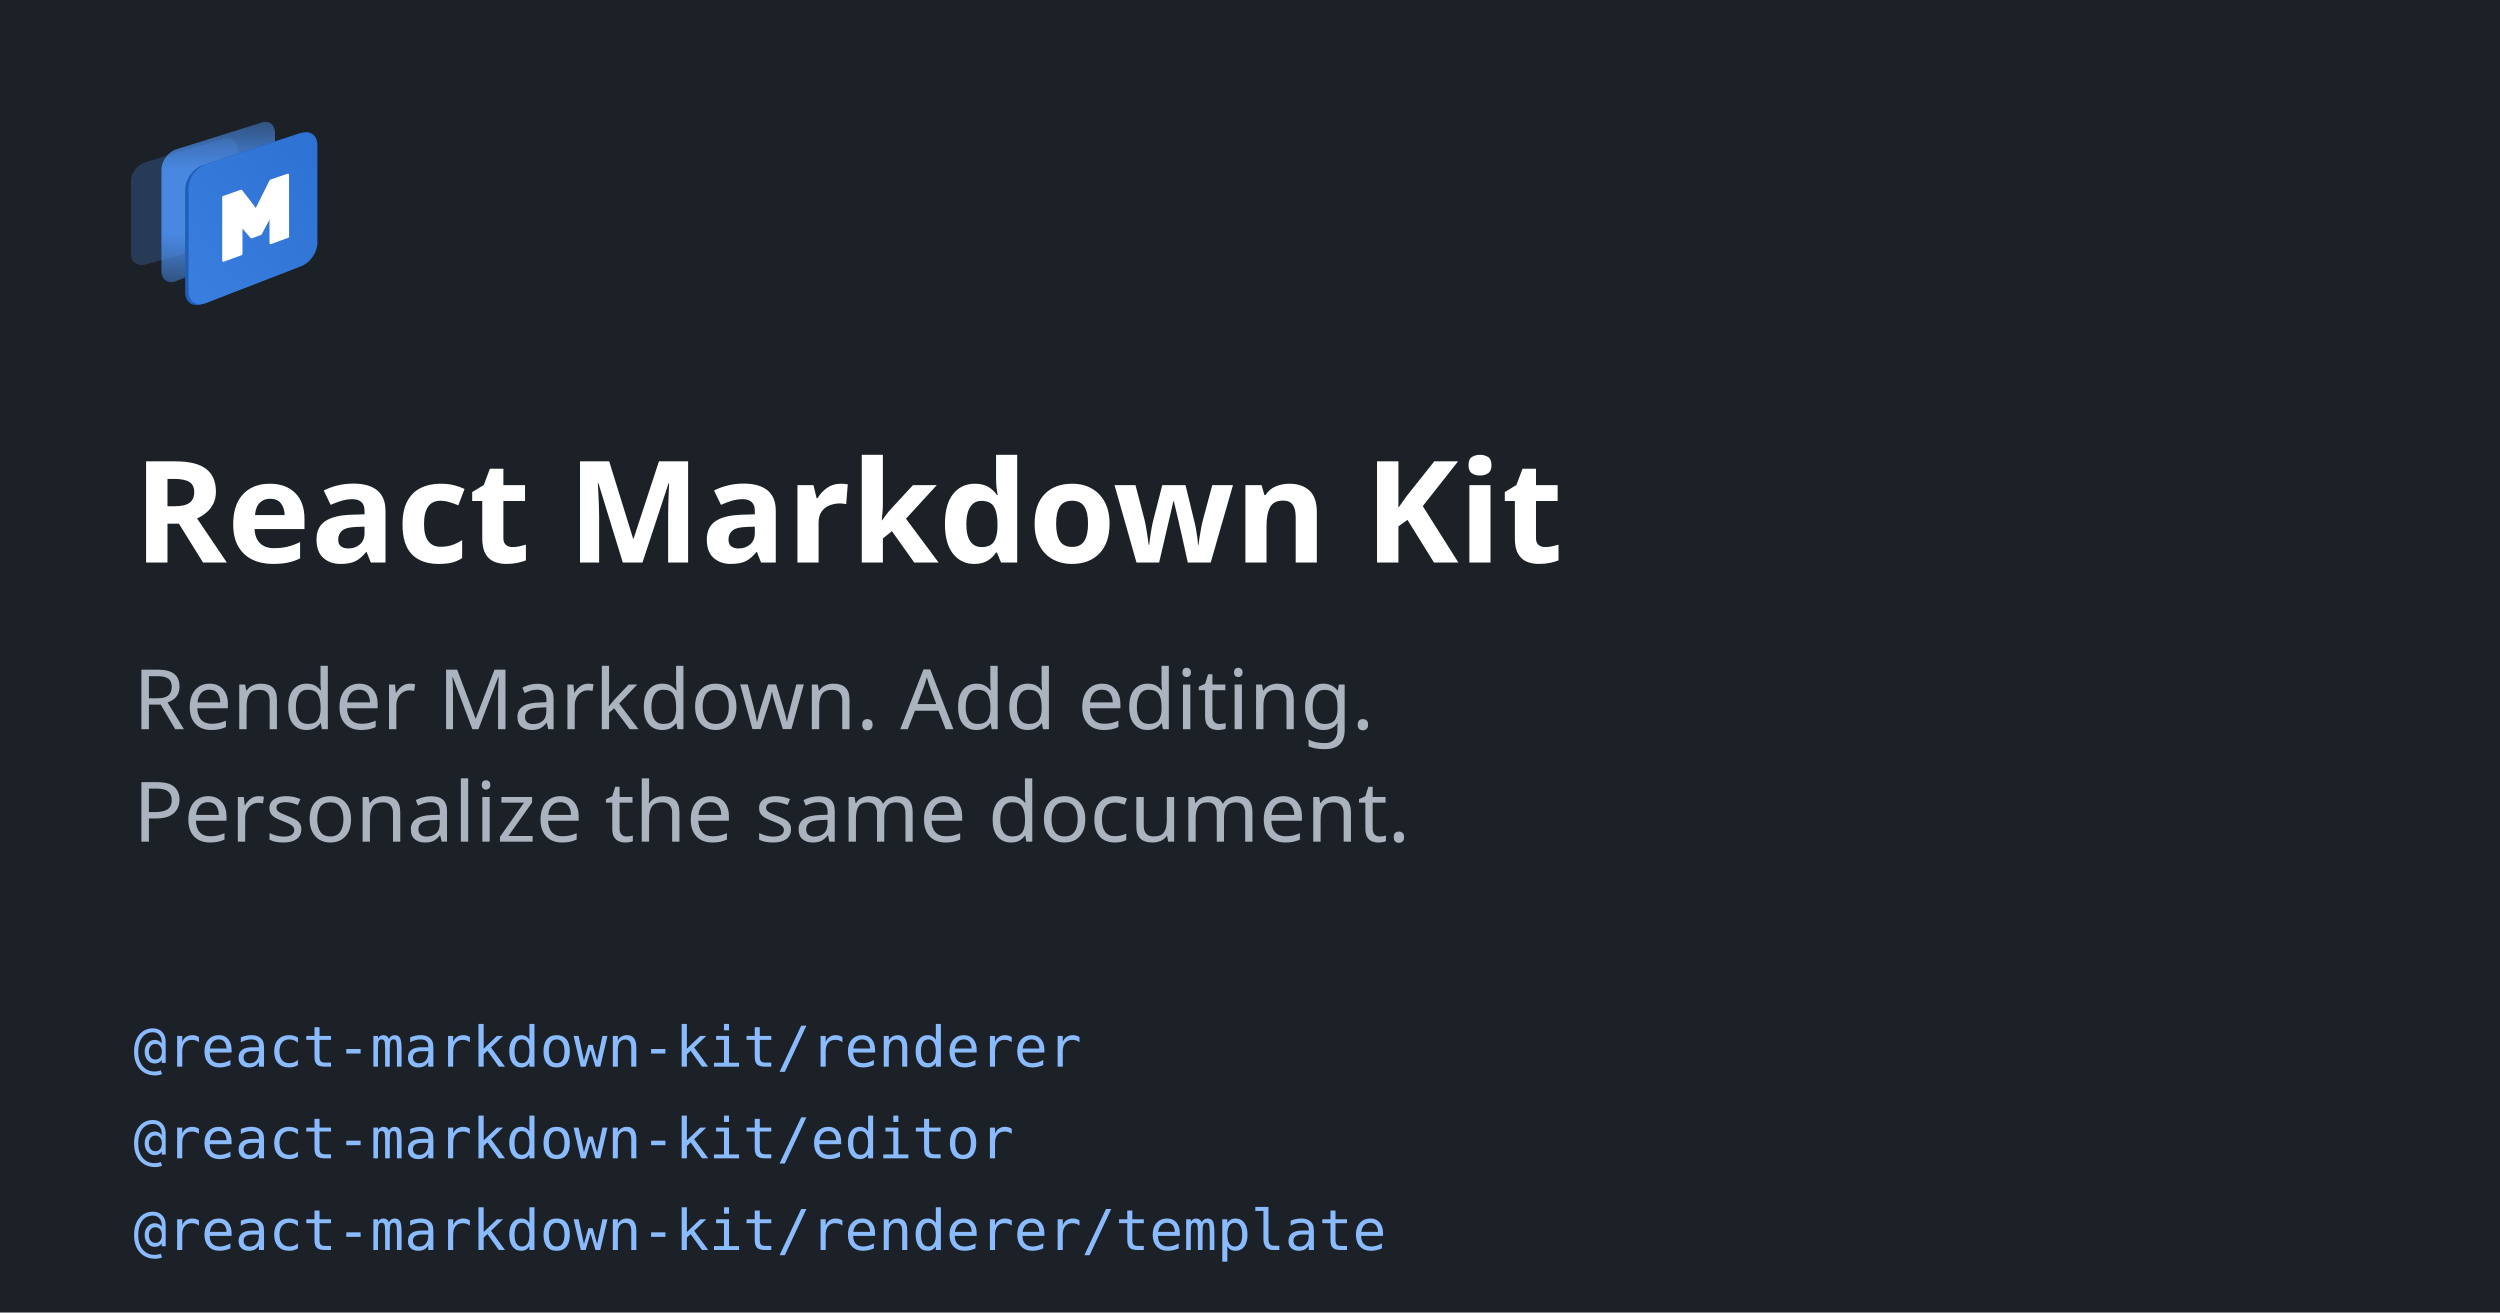
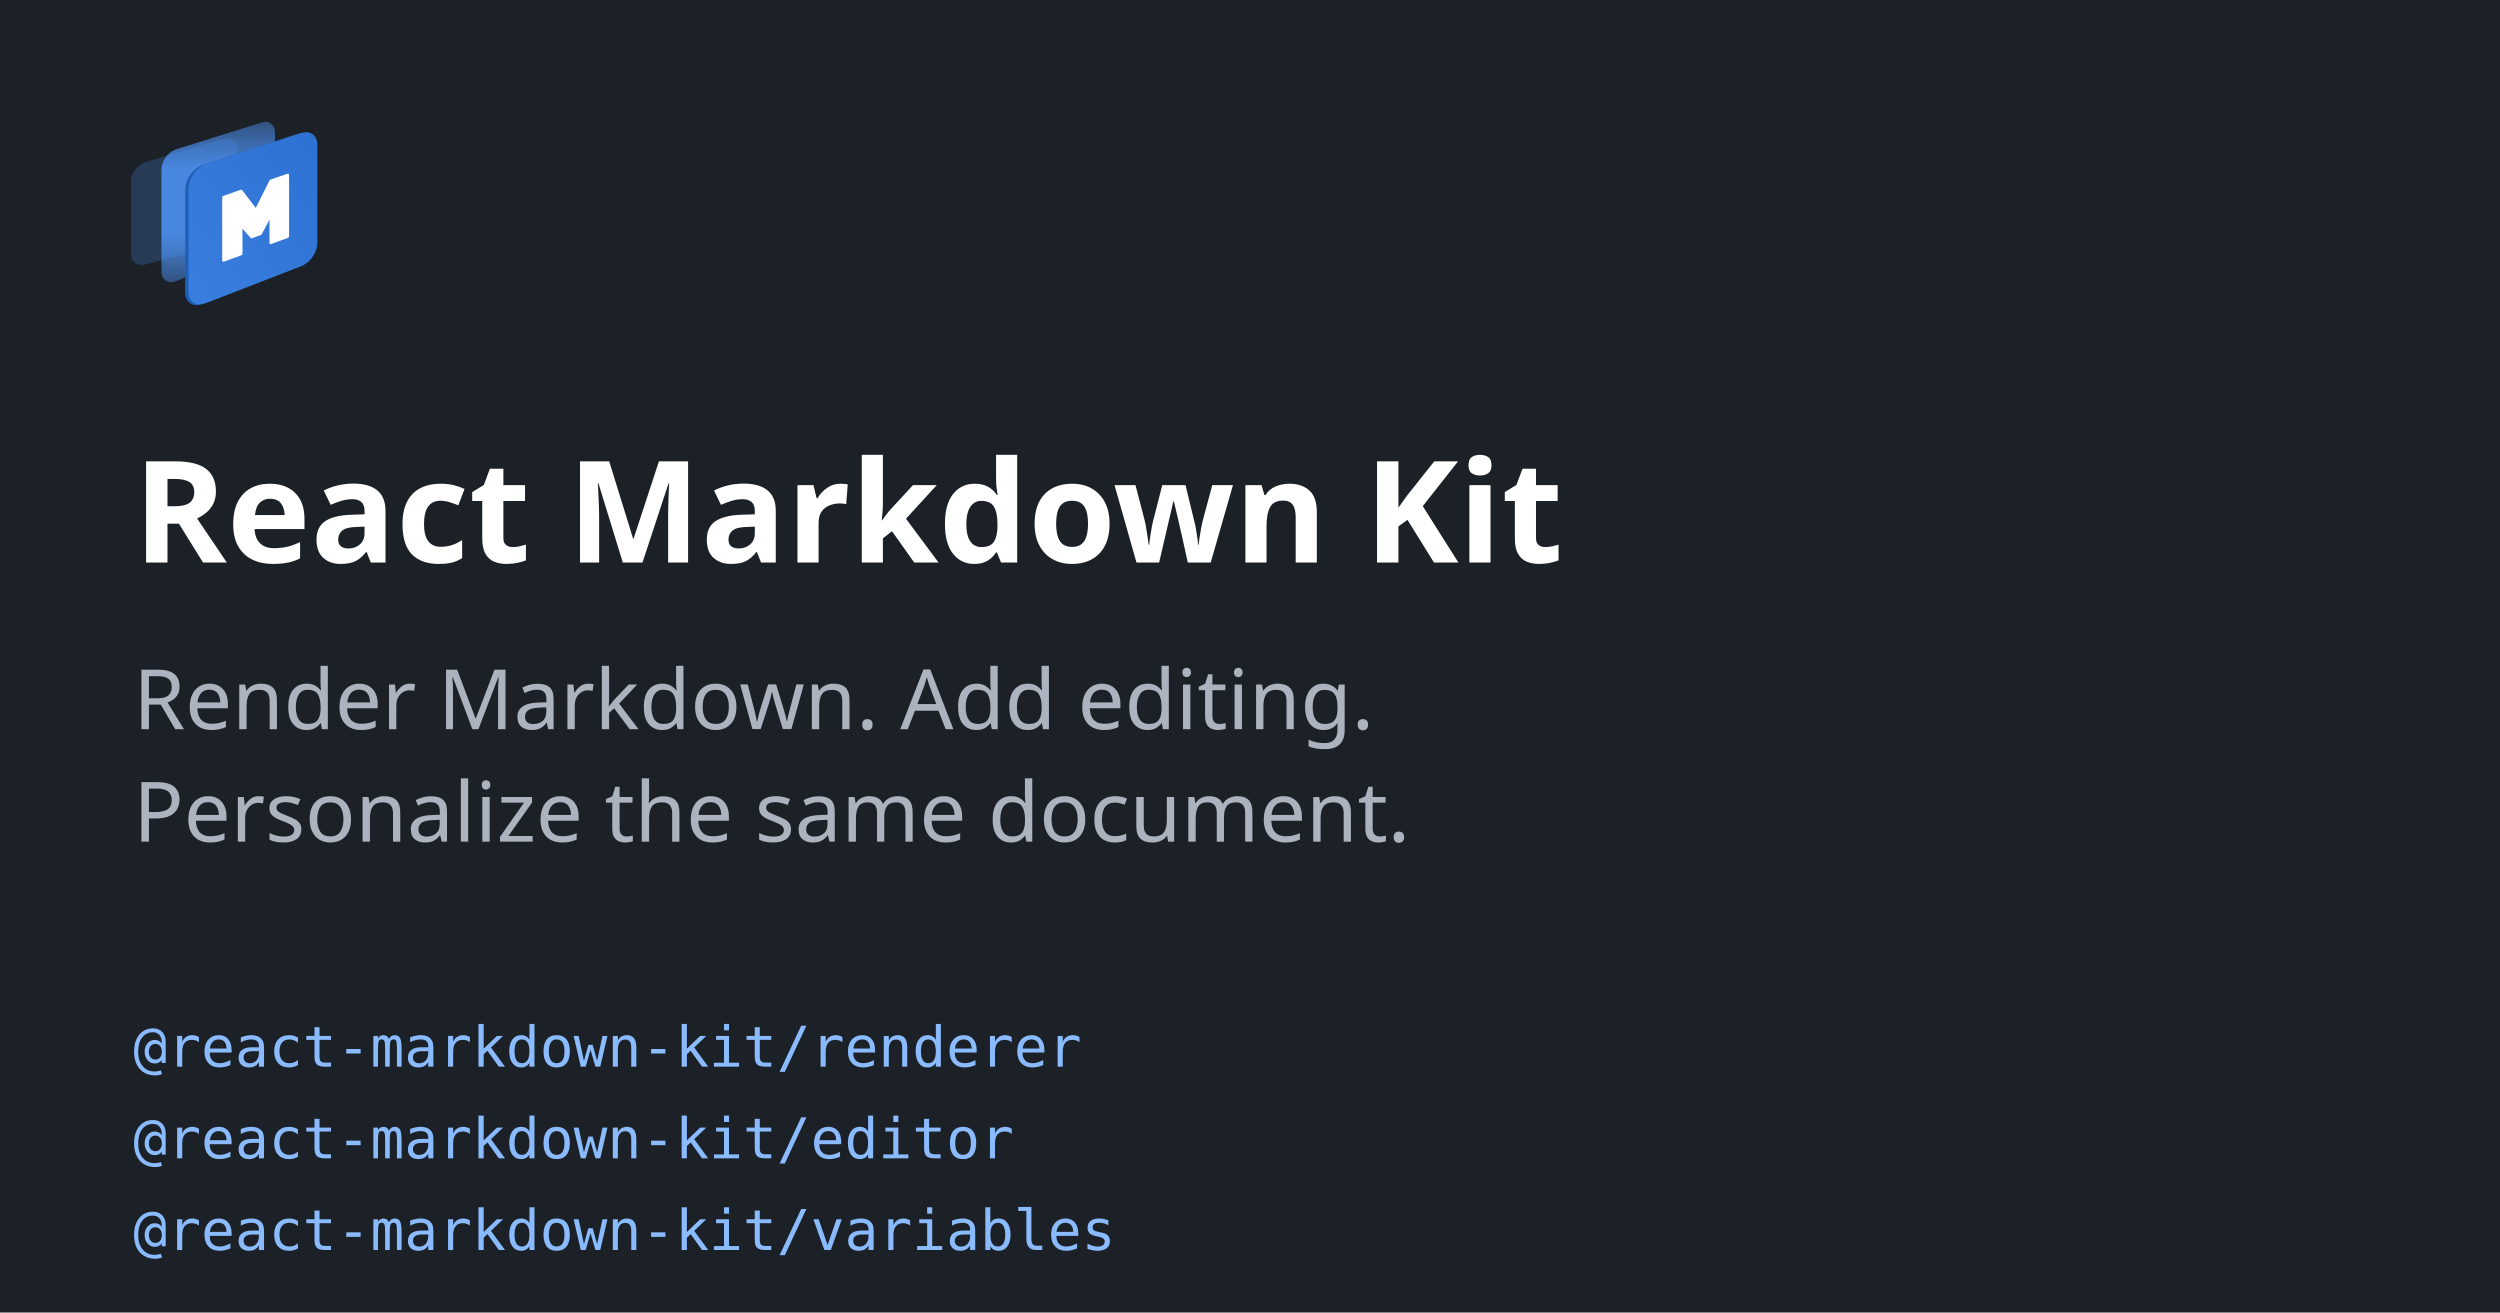
<svg xmlns="http://www.w3.org/2000/svg" viewBox="0 0 1200 630" width="1200" height="630">
  <rect width="1200" height="630" fill="#1c2127" />
  <svg x="60" y="56" width="96" height="96" viewBox="37 45 236 236">
    <defs>
      <linearGradient id="rmk-mid" x1="0" y1="0" x2="0" y2="1">
        <stop offset="0" stop-color="#4c90f0" stop-opacity=".45" />
        <stop offset=".3" stop-color="#4c90f0" stop-opacity=".9" />
        <stop offset=".7" stop-color="#4c90f0" stop-opacity=".9" />
        <stop offset="1" stop-color="#4c90f0" stop-opacity=".45" />
      </linearGradient>
      <linearGradient id="rmk-front" x1="0" y1="1" x2="1" y2="0">
        <stop offset="0" stop-color="#3a7fe0" />
        <stop offset="1" stop-color="#2d72d2" />
      </linearGradient>
    </defs>
    <path d="M151.9 71.5L154.7 70.8L157.4 70.6L160.1 70.9L162.5 71.6L164.7 72.7L166.5 74.2L168.0 76.1L169.1 78.3L169.8 80.7L170.0 83.4L170.0 172.6L169.8 175.4L169.1 178.2L168.0 181.1L166.5 183.8L164.7 186.4L162.5 188.7L160.1 190.8L157.4 192.5L154.7 193.9L151.9 194.9L61.1 219.4L58.5 219.9L55.8 220.0L53.3 219.6L51.1 218.9L49.0 217.7L47.3 216.2L45.9 214.3L44.8 212.2L44.2 209.8L44.0 207.2L44.0 120.8L44.2 118.1L44.8 115.4L45.9 112.6L47.3 109.9L49.0 107.4L51.1 105.1L53.3 103.0L55.8 101.3L58.5 99.8L61.1 98.8Z" fill="#4c90f0" opacity=".24" />
    <path d="M199.0 51.7L201.4 51.2L203.7 51.1L205.9 51.5L207.9 52.3L209.6 53.5L211.2 55.1L212.4 57.0L213.3 59.3L213.8 61.7L214.0 64.4L214.0 174.6L213.8 177.4L213.3 180.3L212.4 183.1L211.2 186.0L209.6 188.6L207.9 191.1L205.9 193.4L203.7 195.3L201.4 196.9L199.0 198.0L97.2 239.1L94.6 239.9L91.9 240.3L89.5 240.1L87.1 239.5L85.1 238.4L83.3 236.9L81.9 235.0L80.9 232.6L80.2 230.0L80.0 227.2L80.0 107.8L80.2 104.8L80.9 101.7L81.9 98.7L83.3 95.7L85.1 92.9L87.1 90.3L89.5 88.1L91.9 86.2L94.6 84.7L97.2 83.6Z" fill="url(#rmk-mid)" />
    <path d="M241.2 65.2L244.1 64.5L247.0 64.3L249.8 64.6L252.3 65.4L254.5 66.8L256.4 68.5L258.0 70.8L259.1 73.3L259.8 76.2L260.0 79.3L260.0 194.7L259.8 198.0L259.1 201.3L258.0 204.7L256.4 208.0L254.5 211.2L252.3 214.1L249.8 216.8L247.0 219.0L244.1 220.9L241.2 222.3L128.7 265.9L125.5 266.9L122.4 267.4L119.4 267.3L116.6 266.6L114.1 265.4L112.0 263.6L110.3 261.4L109.0 258.8L108.3 255.8L108.0 252.6L108.0 130.5L108.3 127.0L109.0 123.5L110.3 120.0L112.0 116.5L114.1 113.3L116.6 110.3L119.4 107.6L122.4 105.3L125.5 103.5L128.7 102.2Z" fill="#1f5fb8" />
    <path d="M245.2 64.2L248.1 63.5L251.0 63.3L253.8 63.6L256.3 64.4L258.5 65.8L260.4 67.5L262.0 69.8L263.1 72.3L263.8 75.2L264.0 78.3L264.0 193.7L263.8 197.0L263.1 200.3L262.0 203.7L260.4 207.0L258.5 210.2L256.3 213.1L253.8 215.8L251.0 218.0L248.1 219.9L245.2 221.3L132.7 264.9L129.5 265.9L126.4 266.4L123.4 266.3L120.6 265.6L118.1 264.4L116.0 262.6L114.3 260.4L113.0 257.8L112.3 254.8L112.0 251.6L112.0 129.5L112.3 126.0L113.0 122.5L114.3 119.0L116.0 115.5L118.1 112.3L120.6 109.3L123.4 106.6L126.4 104.3L129.5 102.5L132.7 101.2Z" fill="url(#rmk-front)" />
    <path d="M153.2 214.7L153.2 140.0L174.1 132.7L191.6 155.5L209.0 120.7L229.1 113.8L229.1 186.5L209.0 193.9L209.0 160.5L196.9 183.2L186.3 187.1L174.1 173.1L174.1 207.0Z" fill="#fff" stroke="#fff" stroke-width="3" stroke-linejoin="round" />
  </svg>
  <text x="64" y="270" font-family="ui-sans-serif, system-ui, sans-serif" font-size="68" font-weight="650" fill="#ffffff">React Markdown Kit</text>
  <text x="64" y="350" font-family="ui-sans-serif, system-ui, sans-serif" font-size="40" fill="#abb3bf">Render Markdown. Add editing.</text>
  <text x="64" y="404" font-family="ui-sans-serif, system-ui, sans-serif" font-size="40" fill="#abb3bf">Personalize the same document.</text>
  <g font-family="ui-monospace, SFMono-Regular, monospace" font-size="27" fill="#8abbff">
    <text x="64" y="512">@react-markdown-kit/renderer</text>
    <text x="64" y="556">@react-markdown-kit/editor</text>
-     <text x="64" y="600">@react-markdown-kit/renderer/template</text>
+     <text x="64" y="600">@react-markdown-kit/variables</text>
  </g>
</svg>
